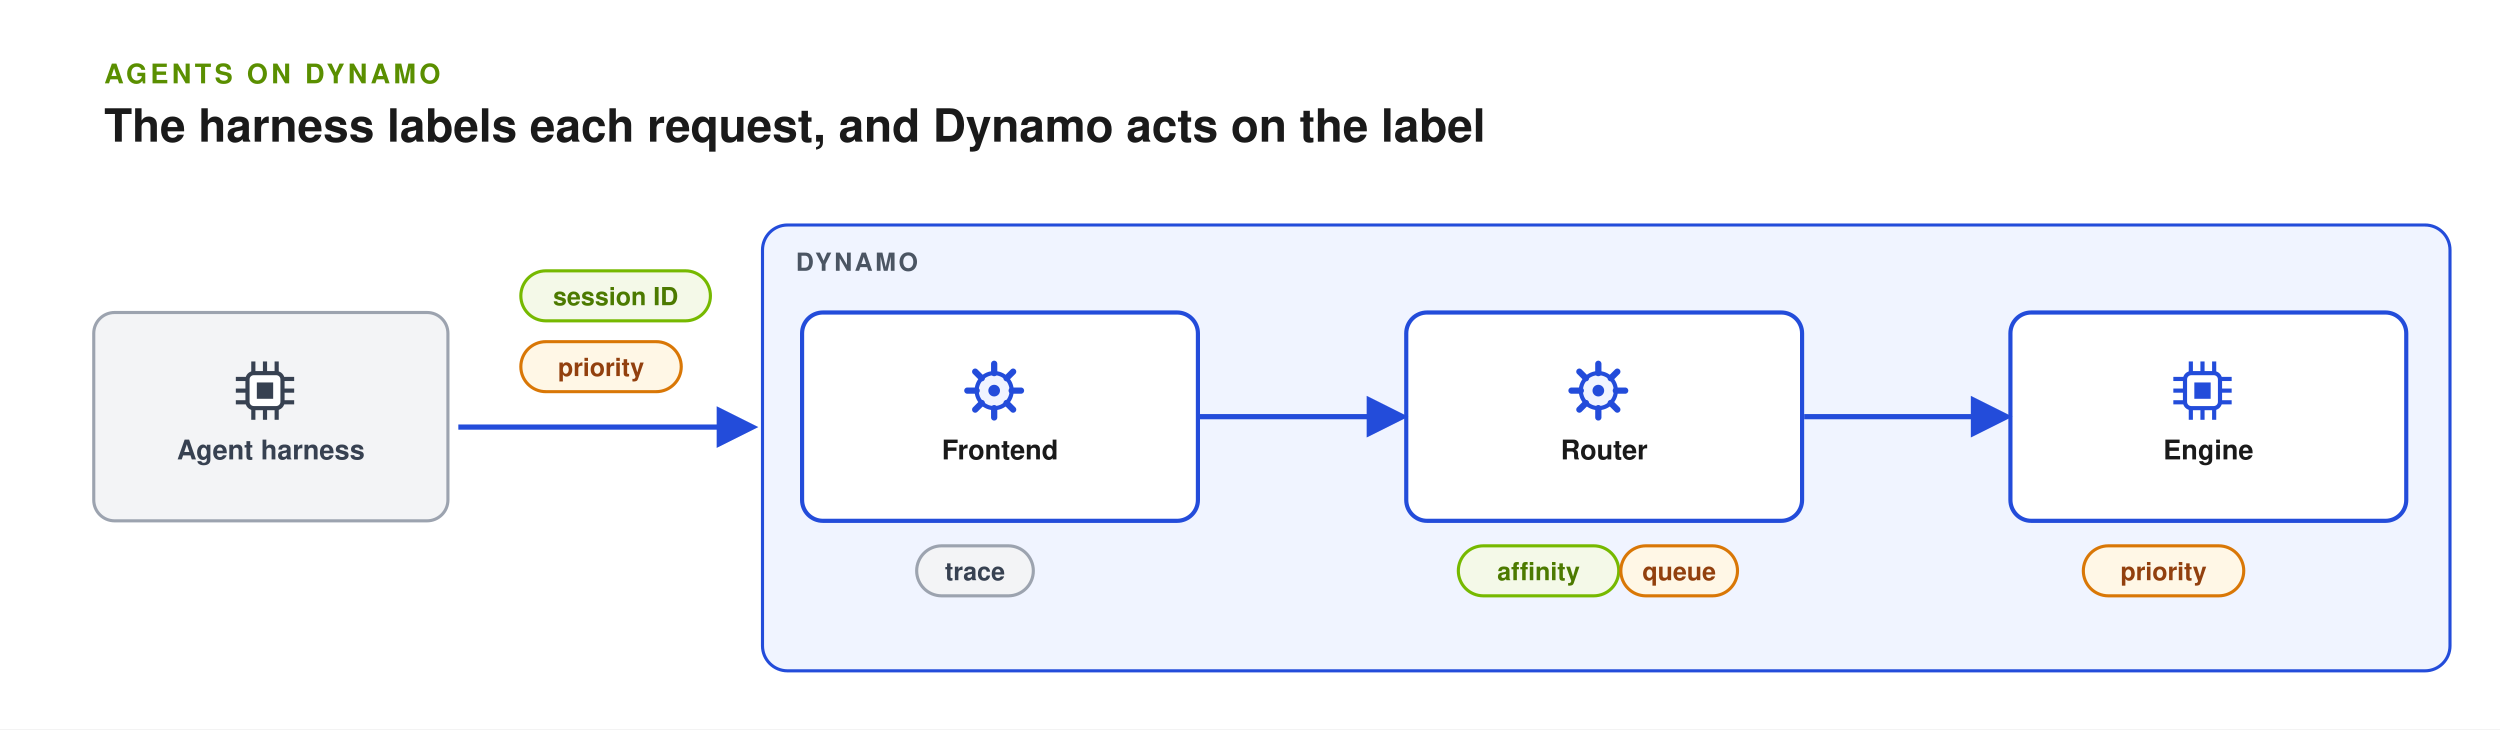
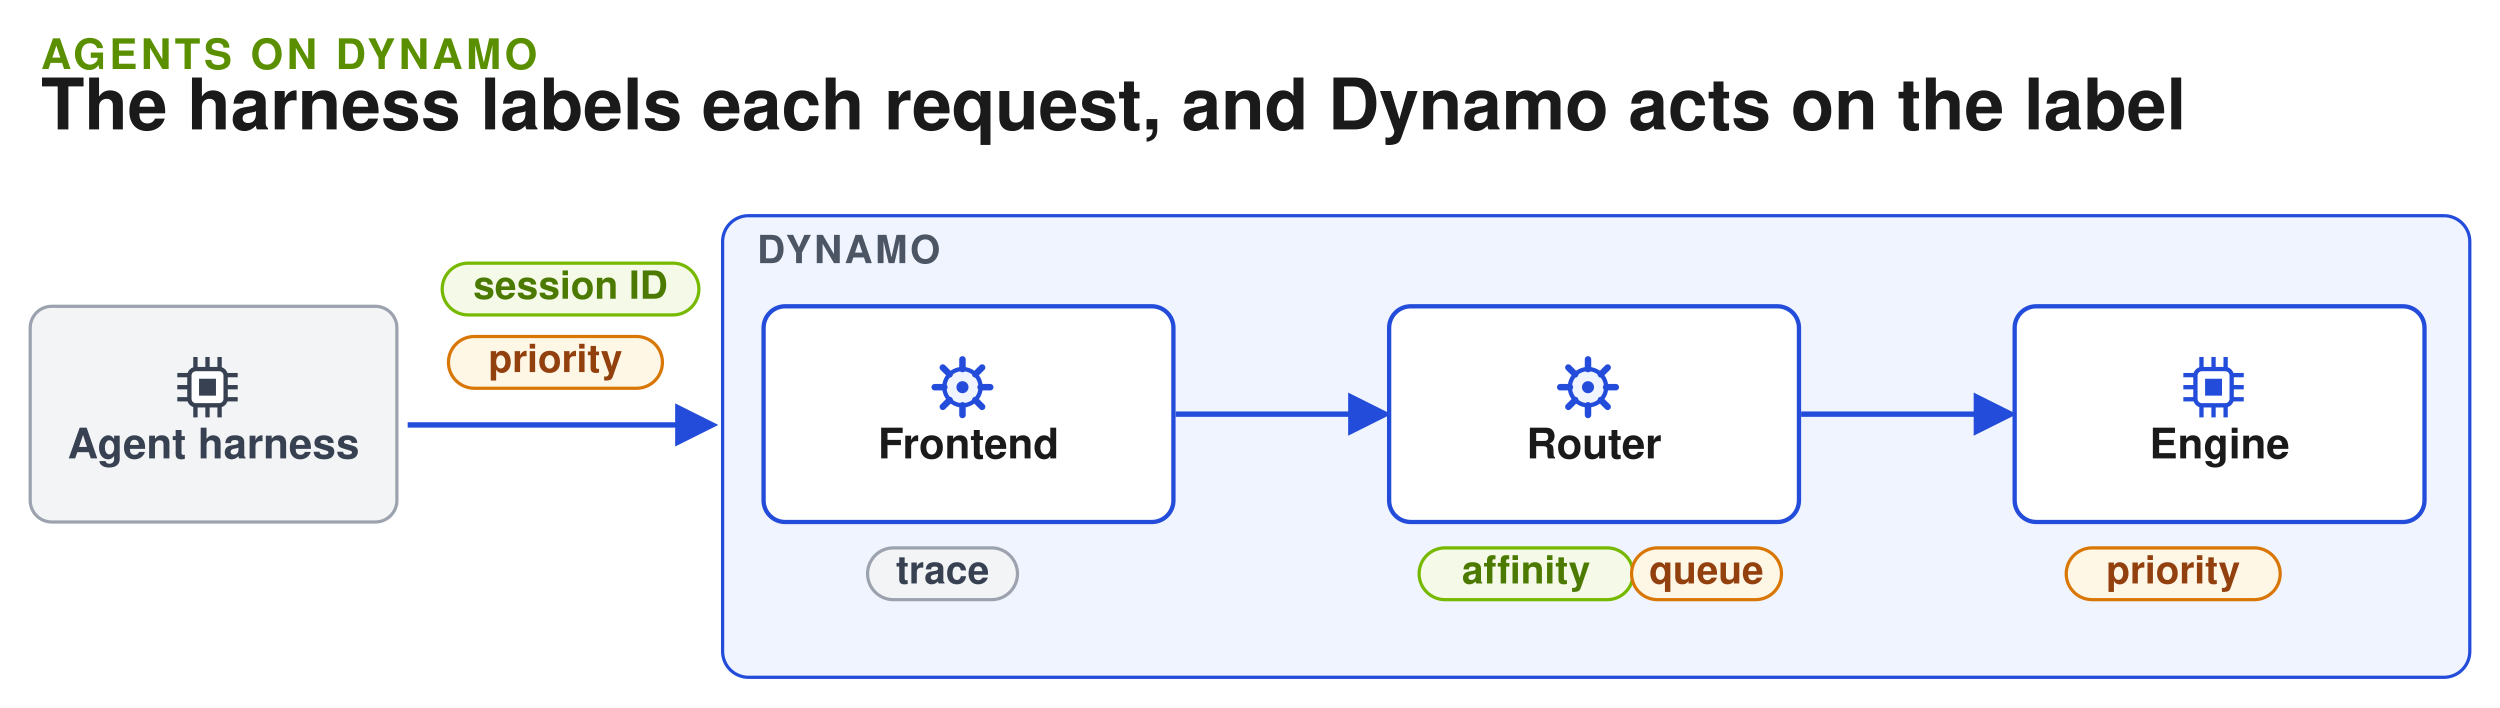
- <svg xmlns="http://www.w3.org/2000/svg" width="1200" height="350" viewBox="0 0 1200 350" role="img" aria-labelledby="title desc" font-family="Helvetica, Arial, sans-serif">
+ <svg xmlns="http://www.w3.org/2000/svg" width="1159" height="328" viewBox="31 8 1159 328" role="img" aria-labelledby="title desc" font-family="Helvetica, Arial, sans-serif">
  <defs>
    <marker id="arrow" viewBox="0 0 10 10" refX="8" refY="5" markerWidth="8" markerHeight="8" orient="auto">
      <path d="M0,0 L10,5 L0,10 z" fill="#234CDA" />
    </marker>
    <marker id="arrow-green" viewBox="0 0 10 10" refX="8" refY="5" markerWidth="8" markerHeight="8" orient="auto">
      <path d="M0,0 L10,5 L0,10 z" fill="#76B900" />
    </marker>
    <marker id="arrow-gray" viewBox="0 0 10 10" refX="8" refY="5" markerWidth="8" markerHeight="8" orient="auto">
      <path d="M0,0 L10,5 L0,10 z" fill="#9CA3AF" />
    </marker>
    <marker id="arrow-amber" viewBox="0 0 10 10" refX="8" refY="5" markerWidth="8" markerHeight="8" orient="auto">
      <path d="M0,0 L10,5 L0,10 z" fill="#D97706" />
    </marker>
    <marker id="arrow-green-start" viewBox="0 0 10 10" refX="8" refY="5" markerWidth="8" markerHeight="8" orient="auto-start-reverse">
      <path d="M0,0 L10,5 L0,10 z" fill="#76B900" />
    </marker>
  </defs>
-   <rect width="1200" height="350" fill="#FFFFFF" />
-   <text x="50" y="40" font-size="13" font-weight="700" letter-spacing="1.6" fill="#5A8F00">AGENTS ON DYNAMO</text>
-   <text x="50" y="68" font-size="22" font-weight="700" fill="#1A1A1A">The harness labels each request, and Dynamo acts on the label</text>
+   <rect x="31" y="8" width="1159" height="328" fill="#FFFFFF" />
+   <text x="50" y="40" font-size="19.5" font-weight="700" letter-spacing="1.6" fill="#5A8F00">AGENTS ON DYNAMO</text>
+   <text x="50" y="68" font-size="33.0" font-weight="700" fill="#1A1A1A">The harness labels each request, and Dynamo acts on the label</text>
  <rect x="45.0" y="150.0" width="170" height="100" rx="10" fill="#F3F4F6" stroke="#9CA3AF" stroke-width="1.5" />
  <rect x="118.8" y="179.1" width="16.8" height="16.8" rx="3" fill="#FFFFFF" stroke="#374151" stroke-width="2" />
  <rect x="123.28" y="183.58" width="7.84" height="7.84" fill="#374151" />
  <line x1="121.6" y1="173.5" x2="121.6" y2="179.1" stroke="#374151" stroke-width="2" />
  <line x1="121.6" y1="195.9" x2="121.6" y2="201.5" stroke="#374151" stroke-width="2" />
  <line x1="113.2" y1="181.9" x2="118.8" y2="181.9" stroke="#374151" stroke-width="2" />
  <line x1="135.6" y1="181.9" x2="141.2" y2="181.9" stroke="#374151" stroke-width="2" />
  <line x1="127.2" y1="173.5" x2="127.2" y2="179.1" stroke="#374151" stroke-width="2" />
  <line x1="127.2" y1="195.9" x2="127.2" y2="201.5" stroke="#374151" stroke-width="2" />
  <line x1="113.2" y1="187.5" x2="118.8" y2="187.5" stroke="#374151" stroke-width="2" />
  <line x1="135.6" y1="187.5" x2="141.2" y2="187.5" stroke="#374151" stroke-width="2" />
  <line x1="132.8" y1="173.5" x2="132.8" y2="179.1" stroke="#374151" stroke-width="2" />
  <line x1="132.8" y1="195.9" x2="132.8" y2="201.5" stroke="#374151" stroke-width="2" />
  <line x1="113.2" y1="193.1" x2="118.8" y2="193.1" stroke="#374151" stroke-width="2" />
  <line x1="135.6" y1="193.1" x2="141.2" y2="193.1" stroke="#374151" stroke-width="2" />
-   <text x="130" y="220.5" font-size="13" font-weight="700" fill="#374151" text-anchor="middle">Agent harness</text>
-   <rect x="250" y="130" width="91" height="24" rx="12.0" fill="#F4F9E8" stroke="#76B900" stroke-width="1.5" />
-   <text x="295.5" y="146.5" font-size="12" font-weight="700" fill="#4C7A00" text-anchor="middle">session ID</text>
-   <rect x="250" y="164" width="77" height="24" rx="12.0" fill="#FFF7E6" stroke="#D97706" stroke-width="1.5" />
-   <text x="288.5" y="180.5" font-size="12" font-weight="700" fill="#92400E" text-anchor="middle">priority</text>
+   <text x="130" y="220.5" font-size="19.5" font-weight="700" fill="#374151" text-anchor="middle">Agent harness</text>
+   <rect x="236.0" y="130" width="119.0" height="24" rx="12.0" fill="#F4F9E8" stroke="#76B900" stroke-width="1.5" />
+   <text x="295.5" y="146.5" font-size="18.0" font-weight="700" fill="#4C7A00" text-anchor="middle">session ID</text>
+   <rect x="238.9" y="164" width="99.2" height="24" rx="12.0" fill="#FFF7E6" stroke="#D97706" stroke-width="1.5" />
+   <text x="288.5" y="180.5" font-size="18.0" font-weight="700" fill="#92400E" text-anchor="middle">priority</text>
  <line x1="220" y1="205" x2="360" y2="205" stroke="#234CDA" stroke-width="2.5" marker-end="url(#arrow)" />
  <rect x="366" y="108" width="810" height="214" rx="12" fill="#F0F4FF" stroke="#234CDA" stroke-width="1.5" />
-   <text x="382" y="130" font-size="12" font-weight="700" letter-spacing="1.2" fill="#4B5563">DYNAMO</text>
+   <text x="382" y="130" font-size="18.0" font-weight="700" letter-spacing="1.2" fill="#4B5563">DYNAMO</text>
  <rect x="385.0" y="150.0" width="190" height="100" rx="10" fill="#FFFFFF" stroke="#234CDA" stroke-width="2" />
  <circle cx="477.2" cy="187.5" r="8.4" fill="#F0F4FF" stroke="#234CDA" stroke-width="2" />
  <circle cx="477.2" cy="187.5" r="2.8" fill="#234CDA" />
  <line x1="485.6" y1="187.5" x2="490.08" y2="187.5" stroke="#234CDA" stroke-width="3" stroke-linecap="round" />
  <line x1="483.14" y1="193.44" x2="486.308" y2="196.608" stroke="#234CDA" stroke-width="3" stroke-linecap="round" />
  <line x1="477.2" y1="195.9" x2="477.2" y2="200.38" stroke="#234CDA" stroke-width="3" stroke-linecap="round" />
  <line x1="471.26" y1="193.44" x2="468.092" y2="196.608" stroke="#234CDA" stroke-width="3" stroke-linecap="round" />
  <line x1="468.8" y1="187.5" x2="464.32" y2="187.5" stroke="#234CDA" stroke-width="3" stroke-linecap="round" />
  <line x1="471.26" y1="181.56" x2="468.092" y2="178.392" stroke="#234CDA" stroke-width="3" stroke-linecap="round" />
  <line x1="477.2" y1="179.1" x2="477.2" y2="174.62" stroke="#234CDA" stroke-width="3" stroke-linecap="round" />
  <line x1="483.14" y1="181.56" x2="486.308" y2="178.392" stroke="#234CDA" stroke-width="3" stroke-linecap="round" />
-   <text x="480" y="220.5" font-size="13" font-weight="700" fill="#1A1A1A" text-anchor="middle">Frontend</text>
+   <text x="480" y="220.5" font-size="19.5" font-weight="700" fill="#1A1A1A" text-anchor="middle">Frontend</text>
  <rect x="675.0" y="150.0" width="190" height="100" rx="10" fill="#FFFFFF" stroke="#234CDA" stroke-width="2" />
  <circle cx="767.2" cy="187.5" r="8.4" fill="#F0F4FF" stroke="#234CDA" stroke-width="2" />
  <circle cx="767.2" cy="187.5" r="2.8" fill="#234CDA" />
  <line x1="775.6" y1="187.5" x2="780.08" y2="187.5" stroke="#234CDA" stroke-width="3" stroke-linecap="round" />
  <line x1="773.14" y1="193.44" x2="776.308" y2="196.608" stroke="#234CDA" stroke-width="3" stroke-linecap="round" />
  <line x1="767.2" y1="195.9" x2="767.2" y2="200.38" stroke="#234CDA" stroke-width="3" stroke-linecap="round" />
  <line x1="761.26" y1="193.44" x2="758.092" y2="196.608" stroke="#234CDA" stroke-width="3" stroke-linecap="round" />
  <line x1="758.8" y1="187.5" x2="754.32" y2="187.5" stroke="#234CDA" stroke-width="3" stroke-linecap="round" />
  <line x1="761.26" y1="181.56" x2="758.092" y2="178.392" stroke="#234CDA" stroke-width="3" stroke-linecap="round" />
  <line x1="767.2" y1="179.1" x2="767.2" y2="174.62" stroke="#234CDA" stroke-width="3" stroke-linecap="round" />
  <line x1="773.14" y1="181.56" x2="776.308" y2="178.392" stroke="#234CDA" stroke-width="3" stroke-linecap="round" />
-   <text x="770" y="220.5" font-size="13" font-weight="700" fill="#1A1A1A" text-anchor="middle">Router</text>
+   <text x="770" y="220.5" font-size="19.5" font-weight="700" fill="#1A1A1A" text-anchor="middle">Router</text>
  <rect x="965.0" y="150.0" width="190" height="100" rx="10" fill="#FFFFFF" stroke="#234CDA" stroke-width="2" />
  <rect x="1048.8" y="179.1" width="16.8" height="16.8" rx="3" fill="#FFFFFF" stroke="#234CDA" stroke-width="2" />
  <rect x="1053.28" y="183.58" width="7.84" height="7.84" fill="#234CDA" />
  <line x1="1051.6" y1="173.5" x2="1051.6" y2="179.1" stroke="#234CDA" stroke-width="2" />
  <line x1="1051.6" y1="195.9" x2="1051.6" y2="201.5" stroke="#234CDA" stroke-width="2" />
  <line x1="1043.2" y1="181.9" x2="1048.8" y2="181.9" stroke="#234CDA" stroke-width="2" />
  <line x1="1065.6" y1="181.9" x2="1071.2" y2="181.9" stroke="#234CDA" stroke-width="2" />
  <line x1="1057.2" y1="173.5" x2="1057.2" y2="179.1" stroke="#234CDA" stroke-width="2" />
  <line x1="1057.2" y1="195.9" x2="1057.2" y2="201.5" stroke="#234CDA" stroke-width="2" />
  <line x1="1043.2" y1="187.5" x2="1048.8" y2="187.5" stroke="#234CDA" stroke-width="2" />
  <line x1="1065.6" y1="187.5" x2="1071.2" y2="187.5" stroke="#234CDA" stroke-width="2" />
  <line x1="1062.8" y1="173.5" x2="1062.8" y2="179.1" stroke="#234CDA" stroke-width="2" />
  <line x1="1062.8" y1="195.9" x2="1062.8" y2="201.5" stroke="#234CDA" stroke-width="2" />
  <line x1="1043.2" y1="193.1" x2="1048.8" y2="193.1" stroke="#234CDA" stroke-width="2" />
  <line x1="1065.6" y1="193.1" x2="1071.2" y2="193.1" stroke="#234CDA" stroke-width="2" />
-   <text x="1060" y="220.5" font-size="13" font-weight="700" fill="#1A1A1A" text-anchor="middle">Engine</text>
+   <text x="1060" y="220.5" font-size="19.5" font-weight="700" fill="#1A1A1A" text-anchor="middle">Engine</text>
  <line x1="576" y1="200" x2="672" y2="200" stroke="#234CDA" stroke-width="2.5" marker-end="url(#arrow)" />
  <line x1="866" y1="200" x2="962" y2="200" stroke="#234CDA" stroke-width="2.5" marker-end="url(#arrow)" />
-   <rect x="700" y="262" width="77" height="24" rx="12.0" fill="#F4F9E8" stroke="#76B900" stroke-width="1.5" />
-   <text x="738.5" y="278.5" font-size="12" font-weight="700" fill="#4C7A00" text-anchor="middle">affinity</text>
-   <rect x="778" y="262" width="56" height="24" rx="12.0" fill="#FFF7E6" stroke="#D97706" stroke-width="1.5" />
-   <text x="806.0" y="278.5" font-size="12" font-weight="700" fill="#92400E" text-anchor="middle">queue</text>
-   <rect x="1000" y="262" width="77" height="24" rx="12.0" fill="#FFF7E6" stroke="#D97706" stroke-width="1.5" />
-   <text x="1038.5" y="278.5" font-size="12" font-weight="700" fill="#92400E" text-anchor="middle">priority</text>
-   <rect x="440" y="262" width="56" height="24" rx="12.0" fill="#F3F4F6" stroke="#9CA3AF" stroke-width="1.5" />
-   <text x="468.0" y="278.5" font-size="12" font-weight="700" fill="#374151" text-anchor="middle">trace</text>
+   <rect x="688.9" y="262" width="99.2" height="24" rx="12.0" fill="#F4F9E8" stroke="#76B900" stroke-width="1.5" />
+   <text x="738.5" y="278.5" font-size="18.0" font-weight="700" fill="#4C7A00" text-anchor="middle">affinity</text>
+   <rect x="787.4" y="262" width="69.5" height="24" rx="12.0" fill="#FFF7E6" stroke="#D97706" stroke-width="1.5" />
+   <text x="822.1" y="278.5" font-size="18.0" font-weight="700" fill="#92400E" text-anchor="middle">queue</text>
+   <rect x="988.9" y="262" width="99.2" height="24" rx="12.0" fill="#FFF7E6" stroke="#D97706" stroke-width="1.5" />
+   <text x="1038.5" y="278.5" font-size="18.0" font-weight="700" fill="#92400E" text-anchor="middle">priority</text>
+   <rect x="433.2" y="262" width="69.5" height="24" rx="12.0" fill="#F3F4F6" stroke="#9CA3AF" stroke-width="1.5" />
+   <text x="468.0" y="278.5" font-size="18.0" font-weight="700" fill="#374151" text-anchor="middle">trace</text>
</svg>
